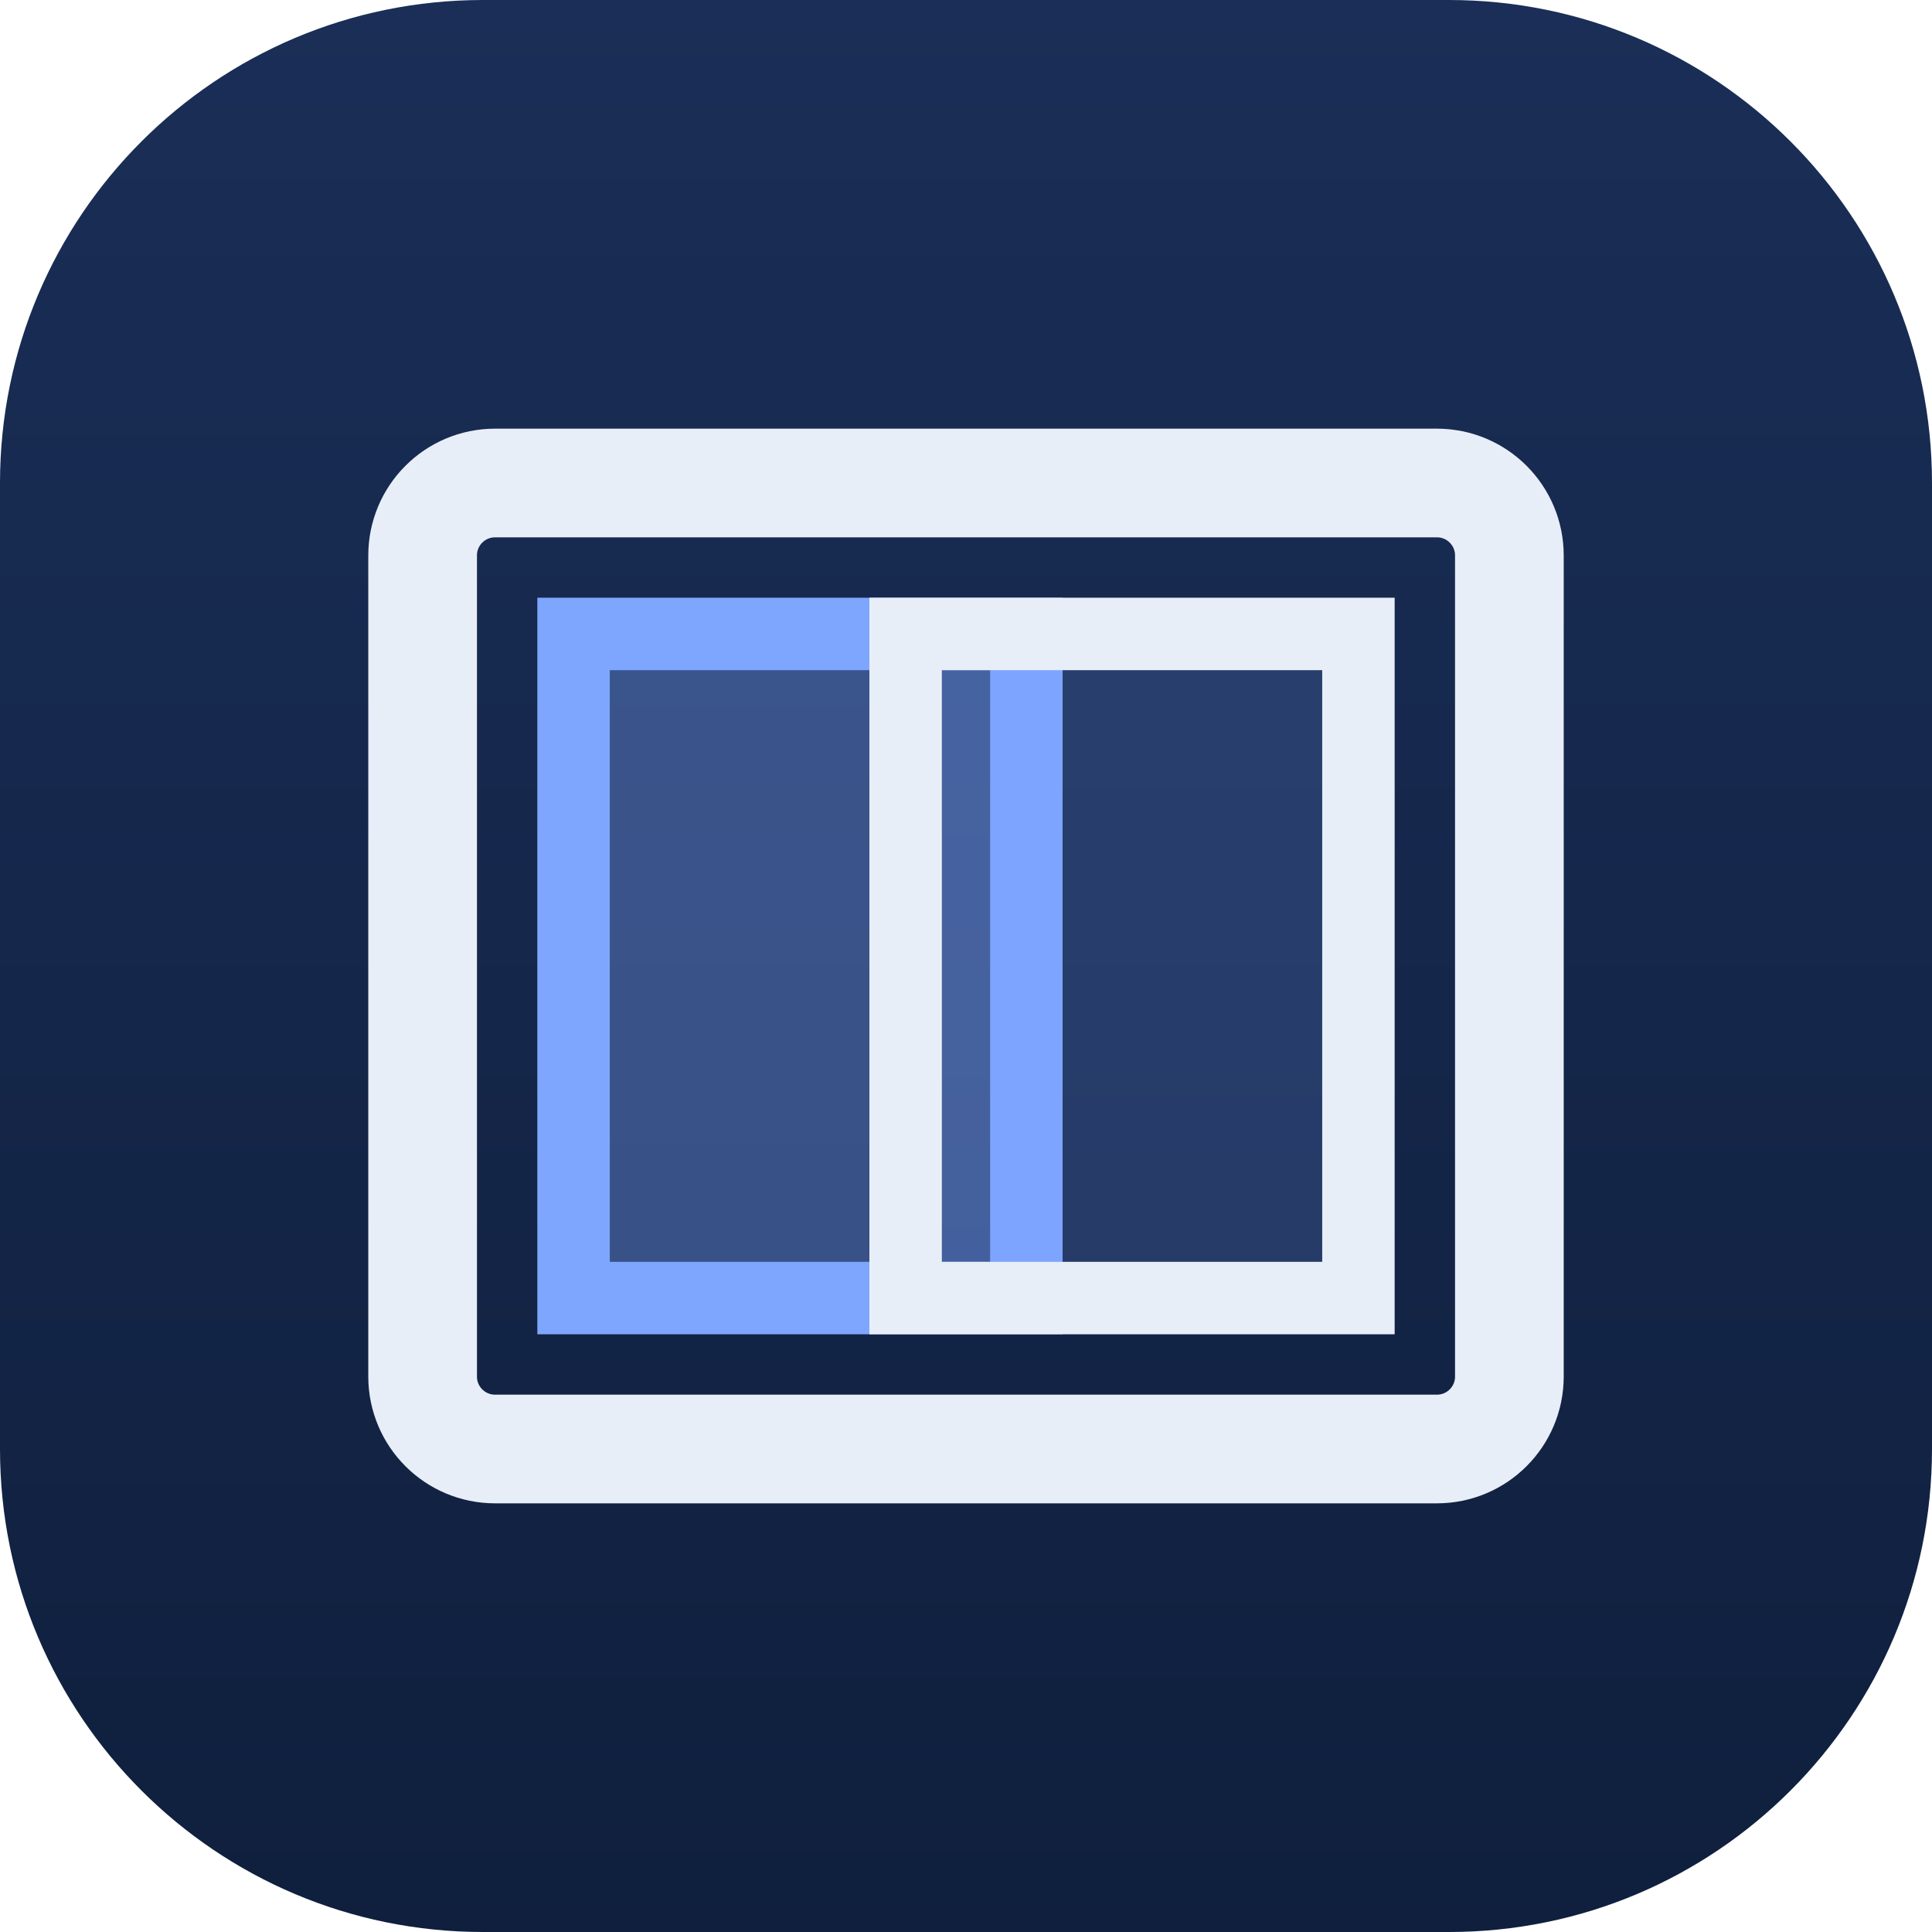
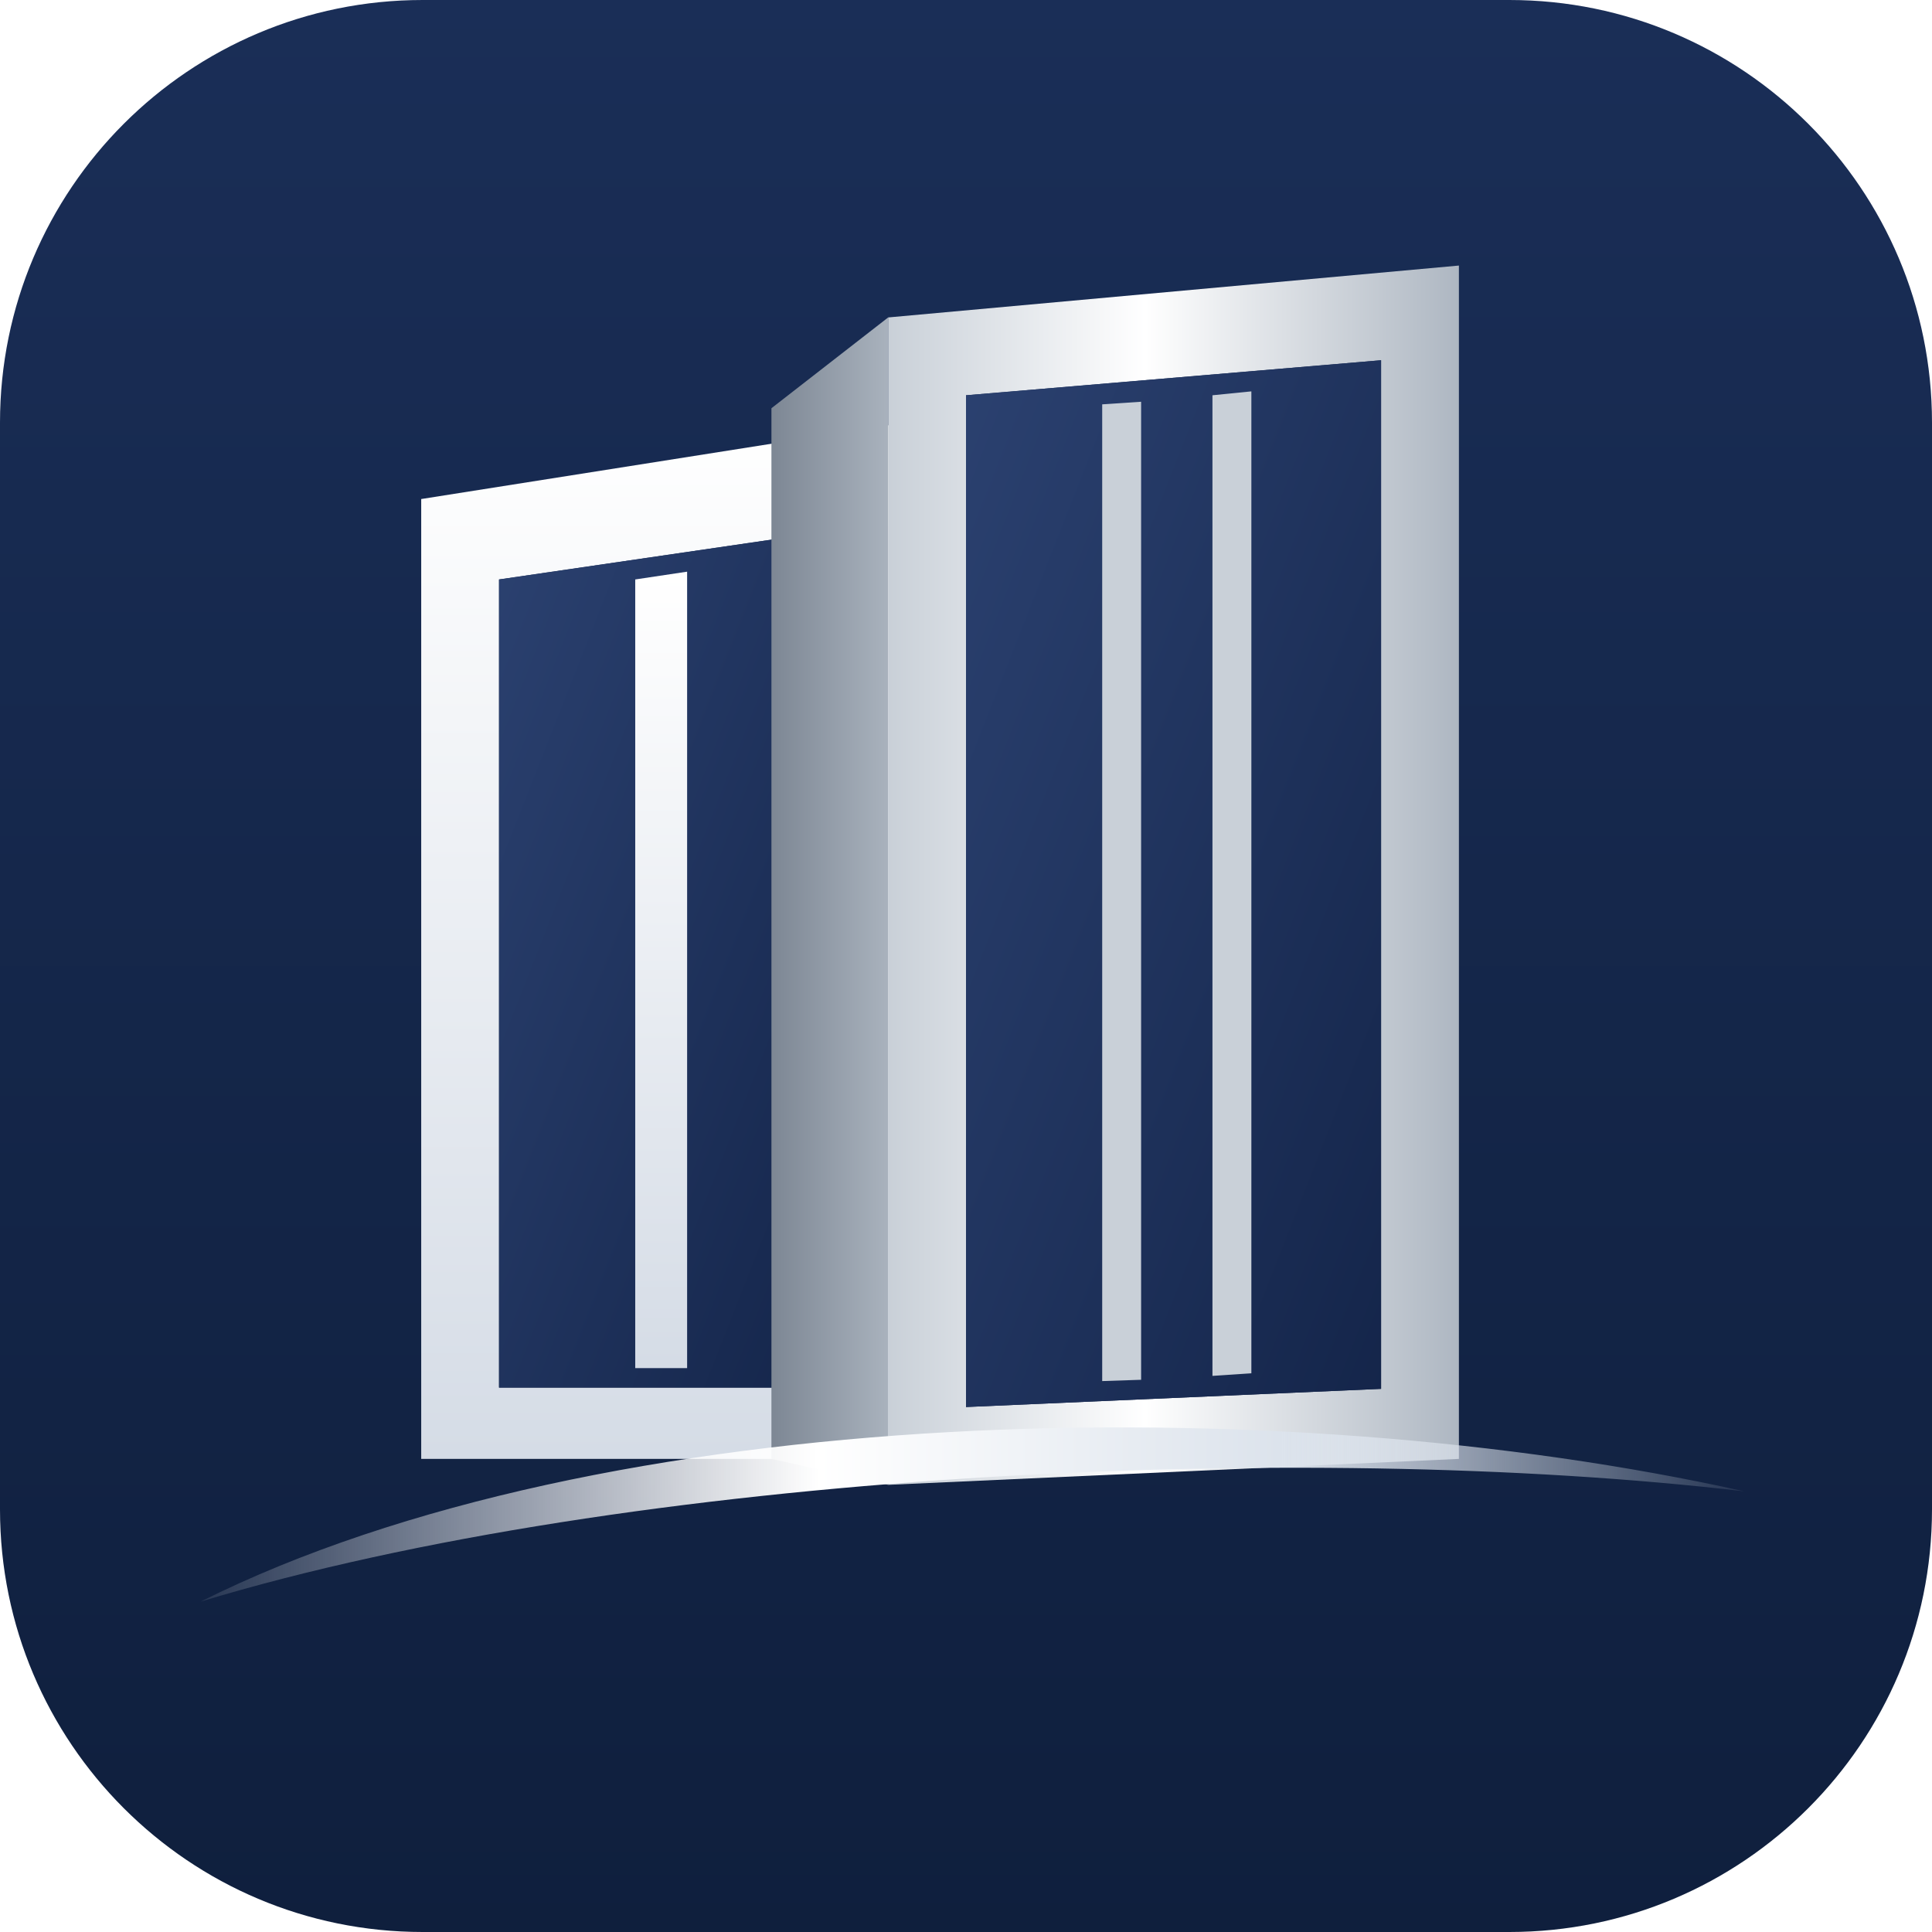
- <svg xmlns="http://www.w3.org/2000/svg" viewBox="0 0 32 32">
+ <svg xmlns="http://www.w3.org/2000/svg" width="128" height="128" viewBox="0 0 128 128">
  <defs>
    <linearGradient id="t" x1="0" y1="0" x2="0" y2="1">
      <stop offset="0" stop-color="#1A2E57" />
      <stop offset="1" stop-color="#0F1F3D" />
    </linearGradient>
  </defs>
-   <rect width="32" height="32" rx="8" fill="url(#t)" />
-   <rect x="7" y="8" width="18" height="16" rx="1.2" fill="none" stroke="#E8EEF8" stroke-width="1.8" />
-   <rect x="9.5" y="10.5" width="7.5" height="11" fill="#7EA6FF" fill-opacity=".35" stroke="#7EA6FF" stroke-width="1.2" />
-   <rect x="15" y="10.5" width="7.5" height="11" fill="#7EA6FF" fill-opacity=".18" stroke="#E8EEF8" stroke-width="1.2" />
+   <rect width="128" height="128" rx="28" fill="url(#t)" />
+   <svg x="9" y="9" width="110" height="110" viewBox="0 0 128 128">
+     <defs>
+       <linearGradient id="aed-blue" x1="0" y1="0" x2="0" y2="1">
+         <stop offset="0" stop-color="#FFFFFF" />
+         <stop offset="1" stop-color="#D5DCE6" />
+       </linearGradient>
+       <linearGradient id="aed-alu" x1="0" y1="0" x2="1" y2="0">
+         <stop offset="0" stop-color="#C9D0D8" />
+         <stop offset="0.45" stop-color="#FFFFFF" />
+         <stop offset="1" stop-color="#AEB7C2" />
+       </linearGradient>
+       <linearGradient id="aed-alu-side" x1="0" y1="0" x2="1" y2="0">
+         <stop offset="0" stop-color="#7D8794" />
+         <stop offset="1" stop-color="#A9B2BD" />
+       </linearGradient>
+       <linearGradient id="aed-glass" x1="0" y1="0" x2="1" y2="1">
+         <stop offset="0" stop-color="#2B4170" />
+         <stop offset="1" stop-color="#14254A" />
+       </linearGradient>
+       <linearGradient id="aed-swoosh" x1="0" y1="0" x2="1" y2="0">
+         <stop offset="0" stop-color="#FFFFFF" stop-opacity="0.1" />
+         <stop offset="0.4" stop-color="#FFFFFF" />
+         <stop offset="0.7" stop-color="#DCE3EC" />
+         <stop offset="1" stop-color="#DCE3EC" stop-opacity="0.1" />
+       </linearGradient>
+     </defs>
+     <g transform="translate(8 1)">
+       <path fill="url(#aed-blue)" fill-rule="evenodd" d="M14 27 L52 21 L52 101 L14 101 Z            M20 33.2 L46 29.4 L46 95.5 L20 95.5 Z" />
+       <path fill="url(#aed-glass)" d="M20 33.2 L46 29.4 L46 95.5 L20 95.5 Z" />
+       <path fill="url(#aed-blue)" d="M30.5 33.2 L34.5 32.6 L34.5 94 L30.5 94 Z" />
+       <path fill="url(#aed-alu-side)" d="M41 20 L50 13 L50 103 L41 101 Z" />
+       <path fill="url(#aed-alu)" fill-rule="evenodd" d="M50 13 L94 9 L94 101 L50 103 Z            M56 19 L88 16.3 L88 95.6 L56 97 Z" />
+       <path fill="url(#aed-glass)" d="M56 19 L88 16.3 L88 95.6 L56 97 Z" />
+       <path fill="#C9D0D8" d="M66.5 19.7 L69.5 19.5 L69.5 94.9 L66.5 95 Z" />
+       <path fill="#C9D0D8" d="M75 19 L78 18.7 L78 94.4 L75 94.6 Z" />
+     </g>
+     <path fill="url(#aed-swoosh)" d="M5 113 C 36 97.5, 88 96.5, 124 104.5 C 90 100.5, 38 103, 5 113 Z" />
+   </svg>
</svg>
